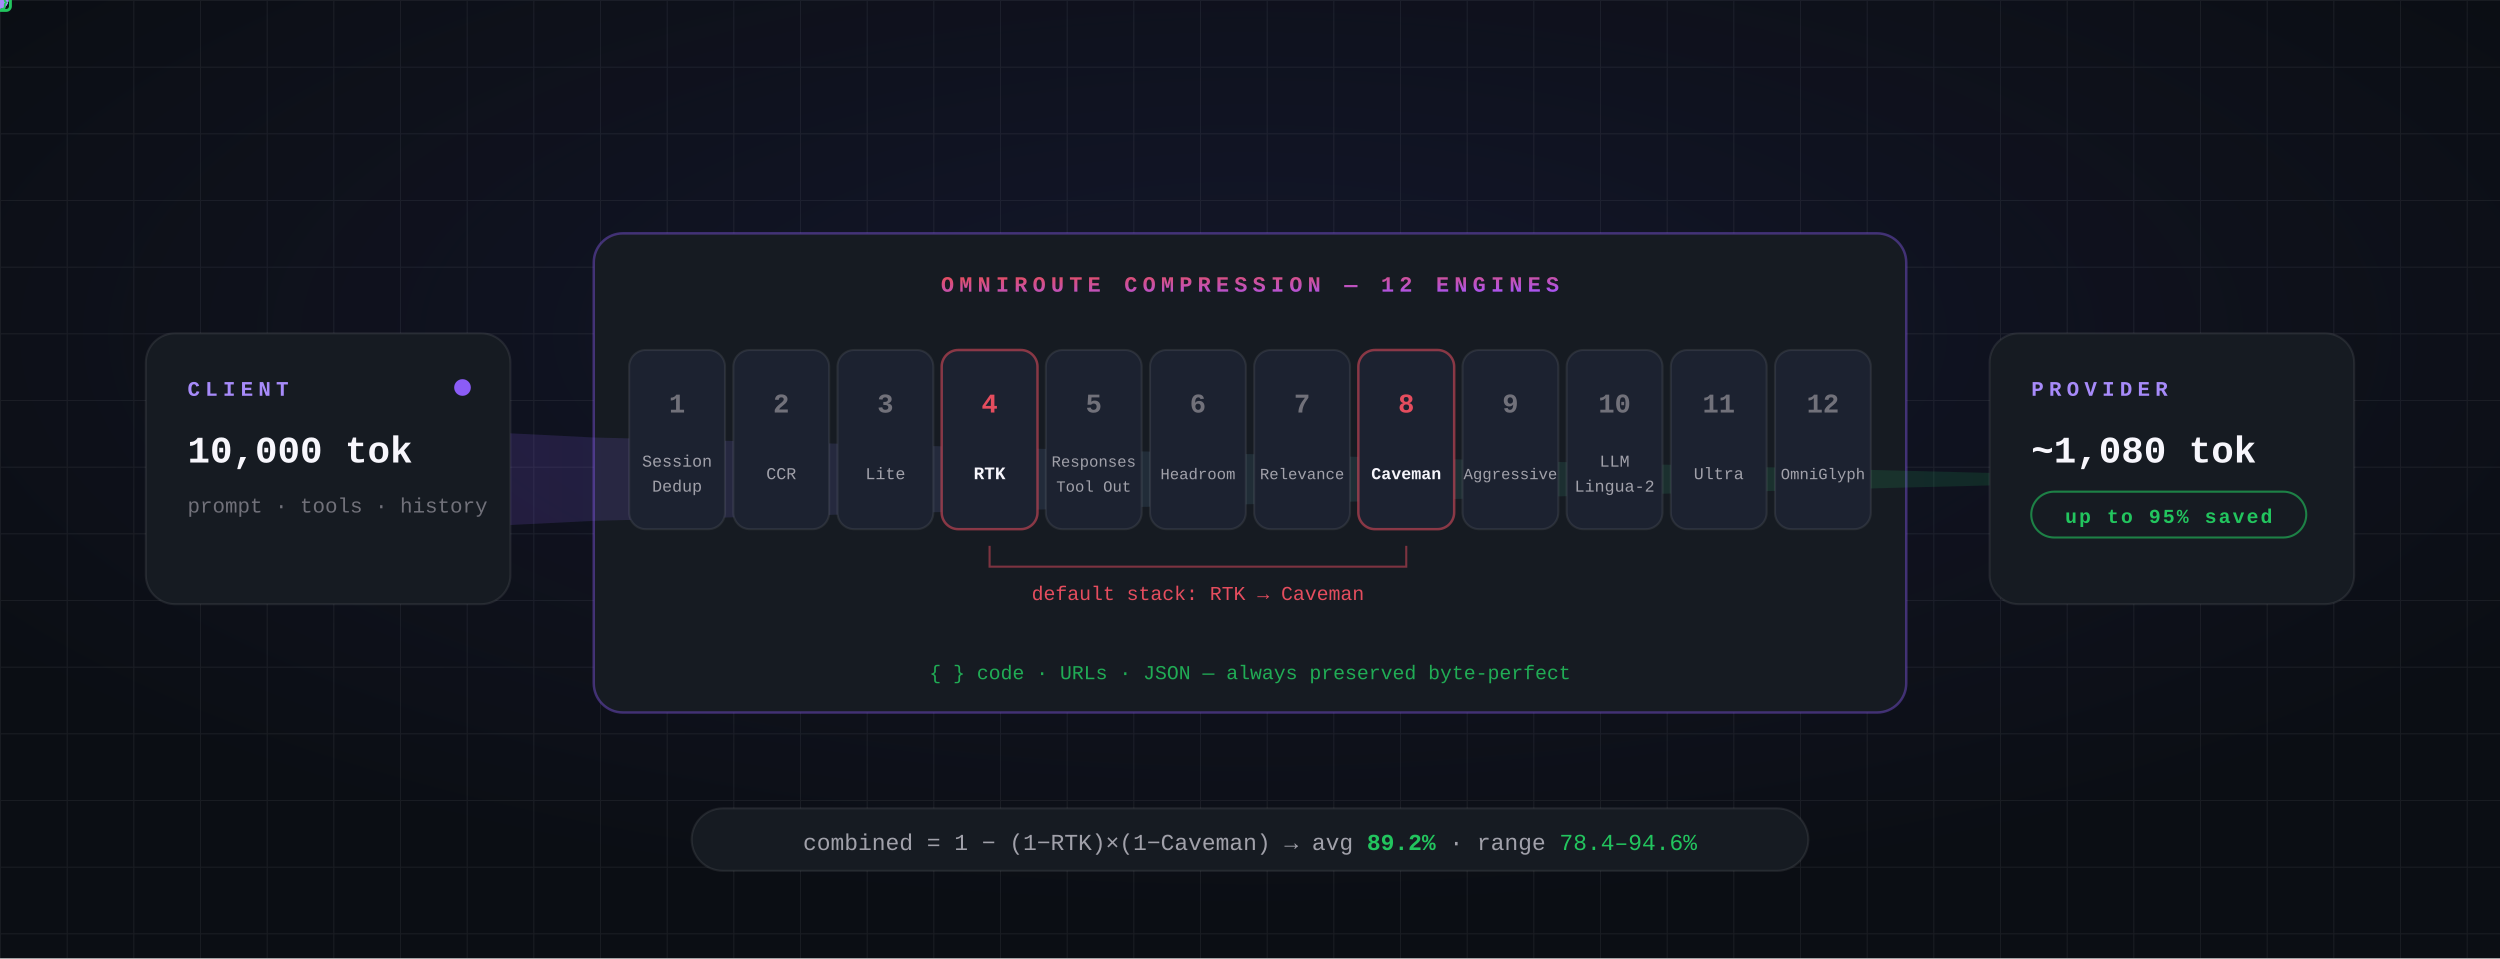
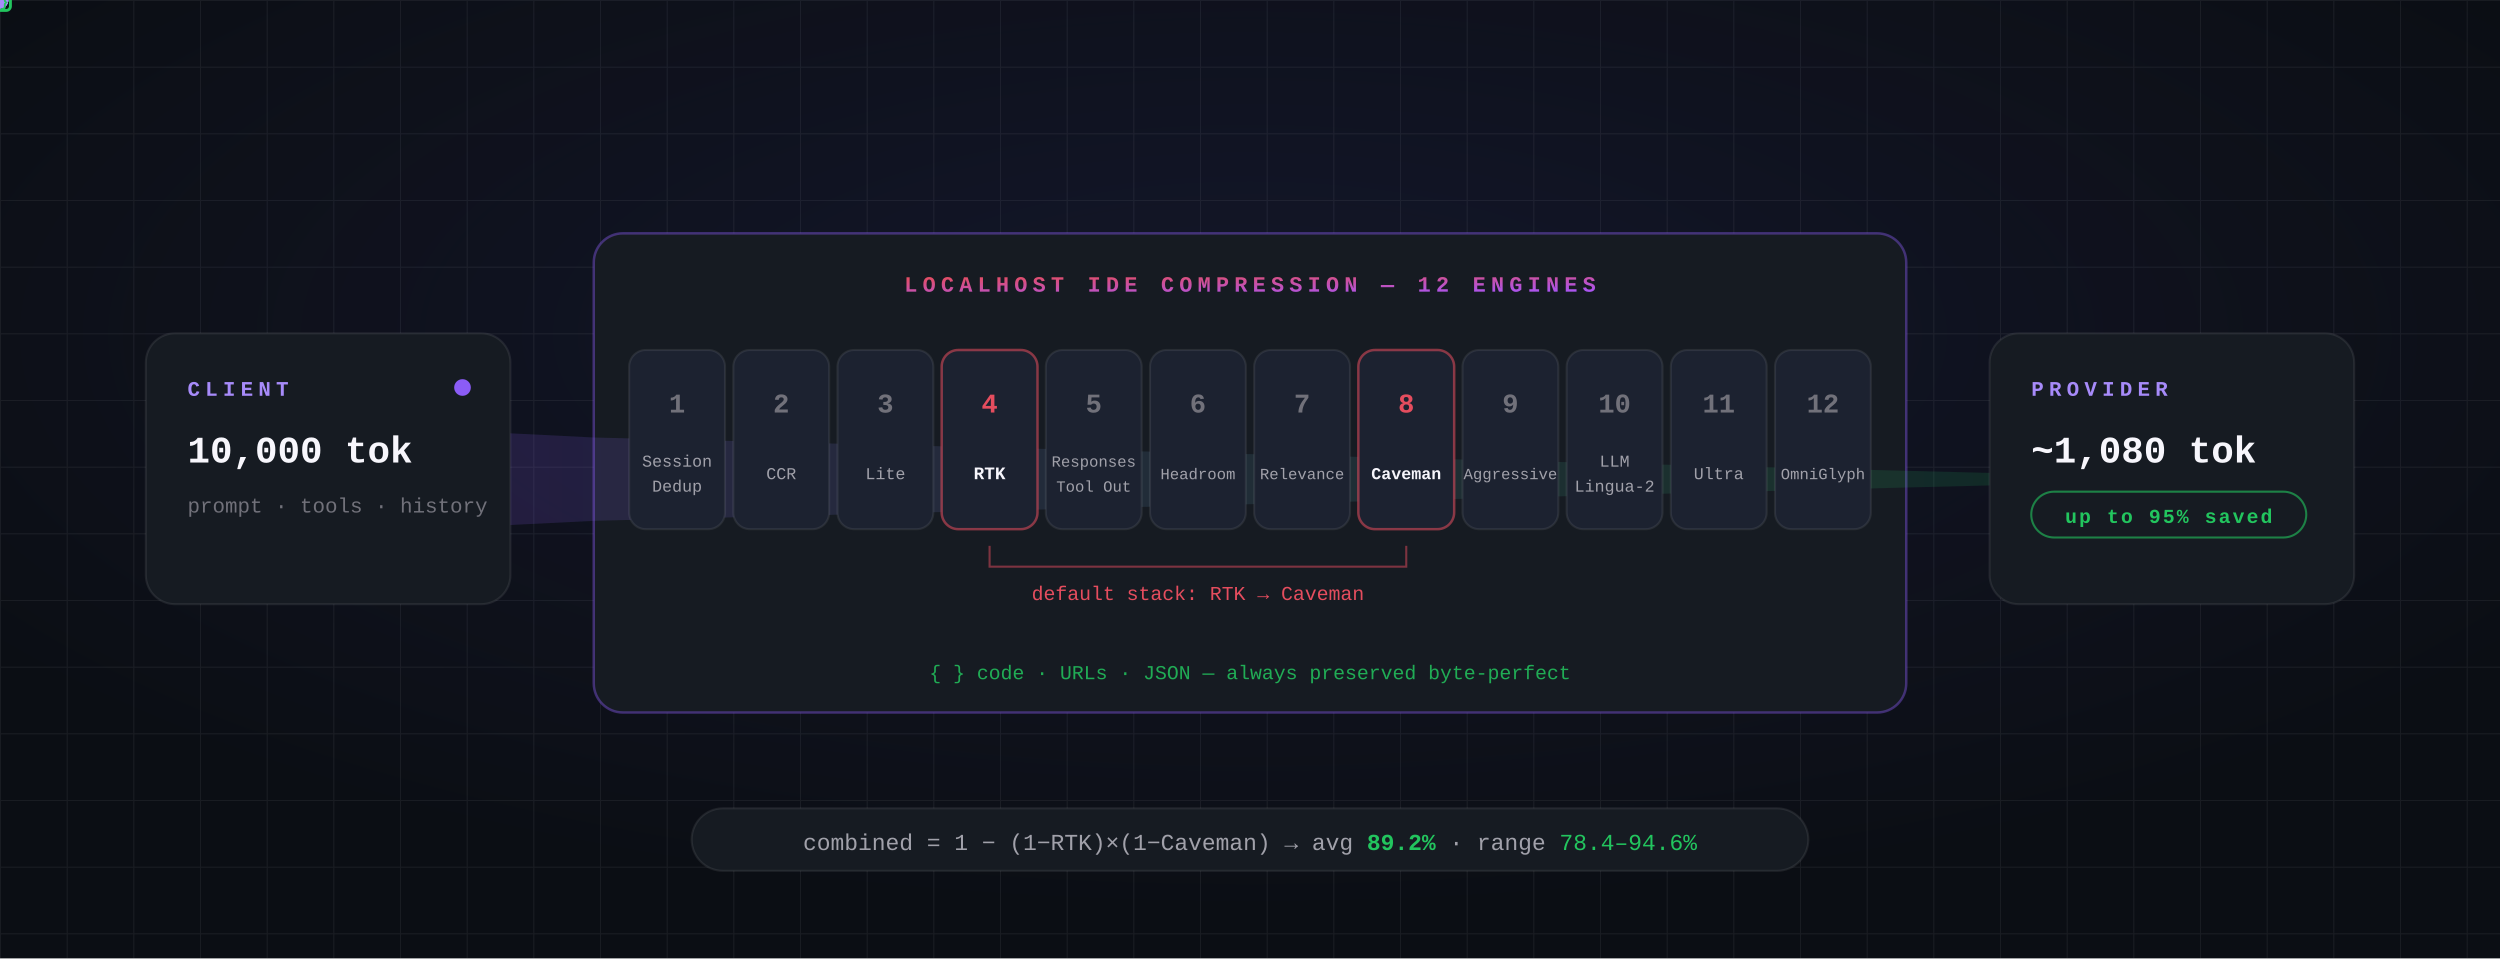
- <svg xmlns="http://www.w3.org/2000/svg" viewBox="0 0 1200 460" role="img" aria-label="OmniRoute compression pipeline: a client request of 10,000 tokens passes through 12 stacked engines — Session-Dedup, CCR, Lite, RTK, Responses Tool Output, Headroom, Relevance, Caveman, Aggressive, LLMLingua-2, Ultra, OmniGlyph — and reaches the provider at about 1,080 tokens, up to 95% saved. The default stacked combo runs RTK then Caveman (average 89.2%, range 78.4–94.6%). Code, URLs and JSON are always preserved byte-perfect.">
+ <svg xmlns="http://www.w3.org/2000/svg" viewBox="0 0 1200 460" role="img" aria-label="LocalHost IDE compression pipeline: a client request of 10,000 tokens passes through 12 stacked engines — Session-Dedup, CCR, Lite, RTK, Responses Tool Output, Headroom, Relevance, Caveman, Aggressive, LLMLingua-2, Ultra, OmniGlyph — and reaches the provider at about 1,080 tokens, up to 95% saved. The default stacked combo runs RTK then Caveman (average 89.2%, range 78.4–94.6%). Code, URLs and JSON are always preserved byte-perfect.">
  <defs>
    <pattern id="gridPaperZ" width="32" height="32" patternUnits="userSpaceOnUse">
      <path d="M 32 0 L 0 0 0 32" fill="none" stroke="#ffffff" stroke-opacity="0.06" stroke-width="1" />
    </pattern>
    <radialGradient id="bgGlowZ" cx="50%" cy="35%" r="60%">
      <stop offset="0%" stop-color="#6366f1" stop-opacity="0.10" />
      <stop offset="100%" stop-color="#6366f1" stop-opacity="0" />
    </radialGradient>
    <linearGradient id="funnelZ" x1="0" y1="0" x2="1" y2="0">
      <stop offset="0%" stop-color="#8b5cf6" stop-opacity="0.16" />
      <stop offset="100%" stop-color="#22c55e" stop-opacity="0.14" />
    </linearGradient>
    <path id="pTokZ" d="M 245,230 L 955,230" />
  </defs>
  <rect width="1200" height="460" fill="#0b0e14" />
  <rect width="1200" height="460" fill="url(#gridPaperZ)" />
  <rect width="1200" height="460" fill="url(#bgGlowZ)" />
  <rect x="70" y="160" width="175" height="130" rx="14" fill="#161b22" stroke="#ffffff" stroke-opacity="0.08" stroke-width="1" />
  <text x="90" y="190" font-family="Consolas, 'Courier New', monospace" font-size="10" letter-spacing="2.5" font-weight="700" fill="#a78bfa">CLIENT</text>
  <text x="90" y="222" font-family="Consolas, 'Courier New', monospace" font-size="18" font-weight="800" fill="#F7F6FC">10,000 tok</text>
  <text x="90" y="246" font-family="Consolas, 'Courier New', monospace" font-size="10" fill="#71717a">prompt · tools · history</text>
  <circle cx="222" cy="186" r="4" fill="#8b5cf6">
    <animate attributeName="opacity" values="1;0.4;1" dur="2.2s" repeatCount="indefinite" />
  </circle>
  <rect x="285" y="112" width="630" height="230" rx="14" fill="#161b22" stroke="#8b5cf6" stroke-width="1.2" stroke-opacity="0.4" />
-   <text x="600" y="140" text-anchor="middle" font-family="Consolas, 'Courier New', monospace" font-size="10.5" letter-spacing="2.5" font-weight="700" fill="url(#gradBrandZ)">OMNIROUTE COMPRESSION — 12 ENGINES</text>
+   <text x="600" y="140" text-anchor="middle" font-family="Consolas, 'Courier New', monospace" font-size="10.5" letter-spacing="2.5" font-weight="700" fill="url(#gradBrandZ)">LOCALHOST IDE COMPRESSION — 12 ENGINES</text>
  <linearGradient id="gradBrandZ" x1="0" y1="0" x2="1" y2="1">
    <stop offset="0%" stop-color="#e54d5e" />
    <stop offset="100%" stop-color="#a855f7" />
  </linearGradient>
  <path d="M 245,208 L 285,210 L 915,226 L 955,227 L 955,233 L 915,234 L 285,250 L 245,252 Z" fill="url(#funnelZ)" />
  <g fill="#a78bfa">
    <circle r="4">
      <animateMotion dur="8s" repeatCount="indefinite" keyPoints="0;0;0.12;0.12" keyTimes="0;0.08;0.13;1" calcMode="linear">
        <mpath href="#pTokZ" />
      </animateMotion>
      <animate attributeName="opacity" values="0;0;1;1;0;0" keyTimes="0;0.08;0.09;0.125;0.14;1" dur="8s" repeatCount="indefinite" />
    </circle>
    <circle r="4">
      <animateMotion dur="8s" repeatCount="indefinite" keyPoints="0;0;0.29;0.29" keyTimes="0;0.085;0.22;1" calcMode="linear">
        <mpath href="#pTokZ" />
      </animateMotion>
      <animate attributeName="opacity" values="0;0;1;1;0;0" keyTimes="0;0.085;0.095;0.215;0.23;1" dur="8s" repeatCount="indefinite" />
    </circle>
    <circle r="4">
      <animateMotion dur="8s" repeatCount="indefinite" keyPoints="0;0;0.50;0.50" keyTimes="0;0.09;0.355;1" calcMode="linear">
        <mpath href="#pTokZ" />
      </animateMotion>
      <animate attributeName="opacity" values="0;0;1;1;0;0" keyTimes="0;0.09;0.10;0.35;0.365;1" dur="8s" repeatCount="indefinite" />
    </circle>
    <circle r="4">
      <animateMotion dur="8s" repeatCount="indefinite" keyPoints="0;0;0.81;0.81" keyTimes="0;0.095;0.49;1" calcMode="linear">
        <mpath href="#pTokZ" />
      </animateMotion>
      <animate attributeName="opacity" values="0;0;1;1;0;0" keyTimes="0;0.095;0.105;0.485;0.50;1" dur="8s" repeatCount="indefinite" />
    </circle>
    <circle r="4">
      <animateMotion dur="8s" repeatCount="indefinite" keyPoints="0;0;1;1" keyTimes="0;0.10;0.60;1" calcMode="linear">
        <mpath href="#pTokZ" />
      </animateMotion>
      <animate attributeName="r" values="4;4;2.4;2.4" keyTimes="0;0.10;0.60;1" dur="8s" repeatCount="indefinite" />
      <animate attributeName="opacity" values="0;0;1;1;0;0" keyTimes="0;0.10;0.11;0.60;0.64;1" dur="8s" repeatCount="indefinite" />
    </circle>
  </g>
  <g>
    <animateMotion dur="8s" repeatCount="indefinite" keyPoints="0;0;1;1" keyTimes="0;0.14;0.64;1" calcMode="linear">
      <mpath href="#pTokZ" />
    </animateMotion>
    <animate attributeName="opacity" values="0;0;1;1;0;0" keyTimes="0;0.14;0.15;0.64;0.68;1" dur="8s" repeatCount="indefinite" />
    <rect x="-5" y="-5" width="10" height="10" rx="2" fill="none" stroke="#22c55e" stroke-width="1.4" />
    <text y="3" text-anchor="middle" font-family="Consolas, 'Courier New', monospace" font-size="7" font-weight="700" fill="#22c55e">{}</text>
  </g>
  <g font-family="Consolas, 'Courier New', monospace" text-anchor="middle">
    <g transform="translate(302,168)">
      <rect width="46" height="86" rx="8" fill="#1c2230" stroke="#ffffff" stroke-opacity="0.08" />
      <rect width="46" height="86" rx="8" fill="none" stroke="#8b5cf6" stroke-width="1.4" stroke-opacity="0">
        <animate attributeName="stroke-opacity" values="0;0;0.9;0;0" keyTimes="0;0.10;0.13;0.17;1" dur="8s" repeatCount="indefinite" />
      </rect>
      <text x="23" y="30" font-size="13" font-weight="800" fill="#71717a">1</text>
      <text x="23" y="56" font-size="8" fill="#a1a1aa">Session</text>
      <text x="23" y="68" font-size="8" fill="#a1a1aa">Dedup</text>
    </g>
    <g transform="translate(352,168)">
      <rect width="46" height="86" rx="8" fill="#1c2230" stroke="#ffffff" stroke-opacity="0.08" />
      <rect width="46" height="86" rx="8" fill="none" stroke="#8b5cf6" stroke-width="1.4" stroke-opacity="0">
        <animate attributeName="stroke-opacity" values="0;0;0.9;0;0" keyTimes="0;0.145;0.175;0.215;1" dur="8s" repeatCount="indefinite" />
      </rect>
      <text x="23" y="30" font-size="13" font-weight="800" fill="#71717a">2</text>
      <text x="23" y="62" font-size="8" fill="#a1a1aa">CCR</text>
    </g>
    <g transform="translate(402,168)">
      <rect width="46" height="86" rx="8" fill="#1c2230" stroke="#ffffff" stroke-opacity="0.08" />
      <rect width="46" height="86" rx="8" fill="none" stroke="#8b5cf6" stroke-width="1.4" stroke-opacity="0">
        <animate attributeName="stroke-opacity" values="0;0;0.9;0;0" keyTimes="0;0.19;0.22;0.26;1" dur="8s" repeatCount="indefinite" />
      </rect>
      <text x="23" y="30" font-size="13" font-weight="800" fill="#71717a">3</text>
      <text x="23" y="62" font-size="8" fill="#a1a1aa">Lite</text>
    </g>
    <g transform="translate(452,168)">
      <rect width="46" height="86" rx="8" fill="#1c2230" stroke="#e54d5e" stroke-opacity="0.55" stroke-width="1.2" />
      <rect width="46" height="86" rx="8" fill="none" stroke="#e54d5e" stroke-width="1.6" stroke-opacity="0">
        <animate attributeName="stroke-opacity" values="0;0;1;0;0" keyTimes="0;0.235;0.265;0.305;1" dur="8s" repeatCount="indefinite" />
      </rect>
      <text x="23" y="30" font-size="13" font-weight="800" fill="#e54d5e">4</text>
      <text x="23" y="62" font-size="8.5" font-weight="700" fill="#F7F6FC">RTK</text>
    </g>
    <g transform="translate(502,168)">
      <rect width="46" height="86" rx="8" fill="#1c2230" stroke="#ffffff" stroke-opacity="0.08" />
      <rect width="46" height="86" rx="8" fill="none" stroke="#8b5cf6" stroke-width="1.4" stroke-opacity="0">
        <animate attributeName="stroke-opacity" values="0;0;0.9;0;0" keyTimes="0;0.28;0.31;0.35;1" dur="8s" repeatCount="indefinite" />
      </rect>
      <text x="23" y="30" font-size="13" font-weight="800" fill="#71717a">5</text>
      <text x="23" y="56" font-size="7.5" fill="#a1a1aa">Responses</text>
      <text x="23" y="68" font-size="7.5" fill="#a1a1aa">Tool Out</text>
    </g>
    <g transform="translate(552,168)">
      <rect width="46" height="86" rx="8" fill="#1c2230" stroke="#ffffff" stroke-opacity="0.08" />
      <rect width="46" height="86" rx="8" fill="none" stroke="#8b5cf6" stroke-width="1.4" stroke-opacity="0">
        <animate attributeName="stroke-opacity" values="0;0;0.9;0;0" keyTimes="0;0.325;0.355;0.395;1" dur="8s" repeatCount="indefinite" />
      </rect>
      <text x="23" y="30" font-size="13" font-weight="800" fill="#71717a">6</text>
      <text x="23" y="62" font-size="7.5" fill="#a1a1aa">Headroom</text>
    </g>
    <g transform="translate(602,168)">
      <rect width="46" height="86" rx="8" fill="#1c2230" stroke="#ffffff" stroke-opacity="0.08" />
      <rect width="46" height="86" rx="8" fill="none" stroke="#8b5cf6" stroke-width="1.4" stroke-opacity="0">
        <animate attributeName="stroke-opacity" values="0;0;0.9;0;0" keyTimes="0;0.37;0.40;0.44;1" dur="8s" repeatCount="indefinite" />
      </rect>
      <text x="23" y="30" font-size="13" font-weight="800" fill="#71717a">7</text>
      <text x="23" y="62" font-size="7.5" fill="#a1a1aa">Relevance</text>
    </g>
    <g transform="translate(652,168)">
      <rect width="46" height="86" rx="8" fill="#1c2230" stroke="#e54d5e" stroke-opacity="0.55" stroke-width="1.2" />
      <rect width="46" height="86" rx="8" fill="none" stroke="#e54d5e" stroke-width="1.6" stroke-opacity="0">
        <animate attributeName="stroke-opacity" values="0;0;1;0;0" keyTimes="0;0.415;0.445;0.485;1" dur="8s" repeatCount="indefinite" />
      </rect>
      <text x="23" y="30" font-size="13" font-weight="800" fill="#e54d5e">8</text>
      <text x="23" y="62" font-size="8" font-weight="700" fill="#F7F6FC">Caveman</text>
    </g>
    <g transform="translate(702,168)">
      <rect width="46" height="86" rx="8" fill="#1c2230" stroke="#ffffff" stroke-opacity="0.08" />
      <rect width="46" height="86" rx="8" fill="none" stroke="#8b5cf6" stroke-width="1.4" stroke-opacity="0">
        <animate attributeName="stroke-opacity" values="0;0;0.9;0;0" keyTimes="0;0.46;0.49;0.53;1" dur="8s" repeatCount="indefinite" />
      </rect>
      <text x="23" y="30" font-size="13" font-weight="800" fill="#71717a">9</text>
      <text x="23" y="62" font-size="7.5" fill="#a1a1aa">Aggressive</text>
    </g>
    <g transform="translate(752,168)">
      <rect width="46" height="86" rx="8" fill="#1c2230" stroke="#ffffff" stroke-opacity="0.08" />
      <rect width="46" height="86" rx="8" fill="none" stroke="#8b5cf6" stroke-width="1.4" stroke-opacity="0">
        <animate attributeName="stroke-opacity" values="0;0;0.9;0;0" keyTimes="0;0.50;0.53;0.57;1" dur="8s" repeatCount="indefinite" />
      </rect>
      <text x="23" y="30" font-size="13" font-weight="800" fill="#71717a">10</text>
      <text x="23" y="56" font-size="8" fill="#a1a1aa">LLM</text>
      <text x="23" y="68" font-size="8" fill="#a1a1aa">Lingua-2</text>
    </g>
    <g transform="translate(802,168)">
      <rect width="46" height="86" rx="8" fill="#1c2230" stroke="#ffffff" stroke-opacity="0.08" />
      <rect width="46" height="86" rx="8" fill="none" stroke="#8b5cf6" stroke-width="1.4" stroke-opacity="0">
        <animate attributeName="stroke-opacity" values="0;0;0.9;0;0" keyTimes="0;0.54;0.57;0.61;1" dur="8s" repeatCount="indefinite" />
      </rect>
      <text x="23" y="30" font-size="13" font-weight="800" fill="#71717a">11</text>
      <text x="23" y="62" font-size="8" fill="#a1a1aa">Ultra</text>
    </g>
    <g transform="translate(852,168)">
      <rect width="46" height="86" rx="8" fill="#1c2230" stroke="#ffffff" stroke-opacity="0.08" />
      <rect width="46" height="86" rx="8" fill="none" stroke="#8b5cf6" stroke-width="1.4" stroke-opacity="0">
        <animate attributeName="stroke-opacity" values="0;0;0.9;0;0" keyTimes="0;0.575;0.605;0.645;1" dur="8s" repeatCount="indefinite" />
      </rect>
      <text x="23" y="30" font-size="13" font-weight="800" fill="#71717a">12</text>
      <text x="23" y="62" font-size="7.5" fill="#a1a1aa">OmniGlyph</text>
    </g>
  </g>
  <path d="M 475,262 L 475,272 L 675,272 L 675,262" fill="none" stroke="#e54d5e" stroke-width="1" stroke-opacity="0.5" />
  <text x="575" y="288" text-anchor="middle" font-family="Consolas, 'Courier New', monospace" font-size="9.5" fill="#e54d5e">default stack: RTK → Caveman</text>
  <text x="600" y="326" text-anchor="middle" font-family="Consolas, 'Courier New', monospace" font-size="9.5" fill="#22c55e" opacity="0.85">{ } code · URLs · JSON — always preserved byte-perfect</text>
  <rect x="955" y="160" width="175" height="130" rx="14" fill="#161b22" stroke="#ffffff" stroke-opacity="0.08" stroke-width="1" />
  <text x="975" y="190" font-family="Consolas, 'Courier New', monospace" font-size="10" letter-spacing="2.5" font-weight="700" fill="#a78bfa">PROVIDER</text>
  <text x="975" y="222" font-family="Consolas, 'Courier New', monospace" font-size="18" font-weight="800" fill="#F7F6FC">~1,080 tok</text>
  <g transform="translate(975,236)">
    <rect width="132" height="22" rx="11" fill="none" stroke="#22c55e" stroke-width="1" stroke-opacity="0.6" />
    <text x="66" y="15" text-anchor="middle" font-family="Consolas, 'Courier New', monospace" font-size="9.5" letter-spacing="1" font-weight="700" fill="#22c55e">
      <animate attributeName="opacity" values="0.75;0.75;1;1;0.75" keyTimes="0;0.58;0.62;0.78;1" dur="8s" repeatCount="indefinite" />up to 95% saved</text>
  </g>
  <g transform="translate(600,404)">
    <rect x="-268" y="-16" width="536" height="30" rx="15" fill="#161b22" stroke="#ffffff" stroke-opacity="0.08" />
    <text y="4" text-anchor="middle" font-family="Consolas, 'Courier New', monospace" font-size="11" fill="#a1a1aa">combined = 1 − (1−RTK)×(1−Caveman) → avg <tspan fill="#22c55e" font-weight="700">89.2%</tspan> · range <tspan fill="#22c55e">78.4–94.6%</tspan>
    </text>
  </g>
</svg>
